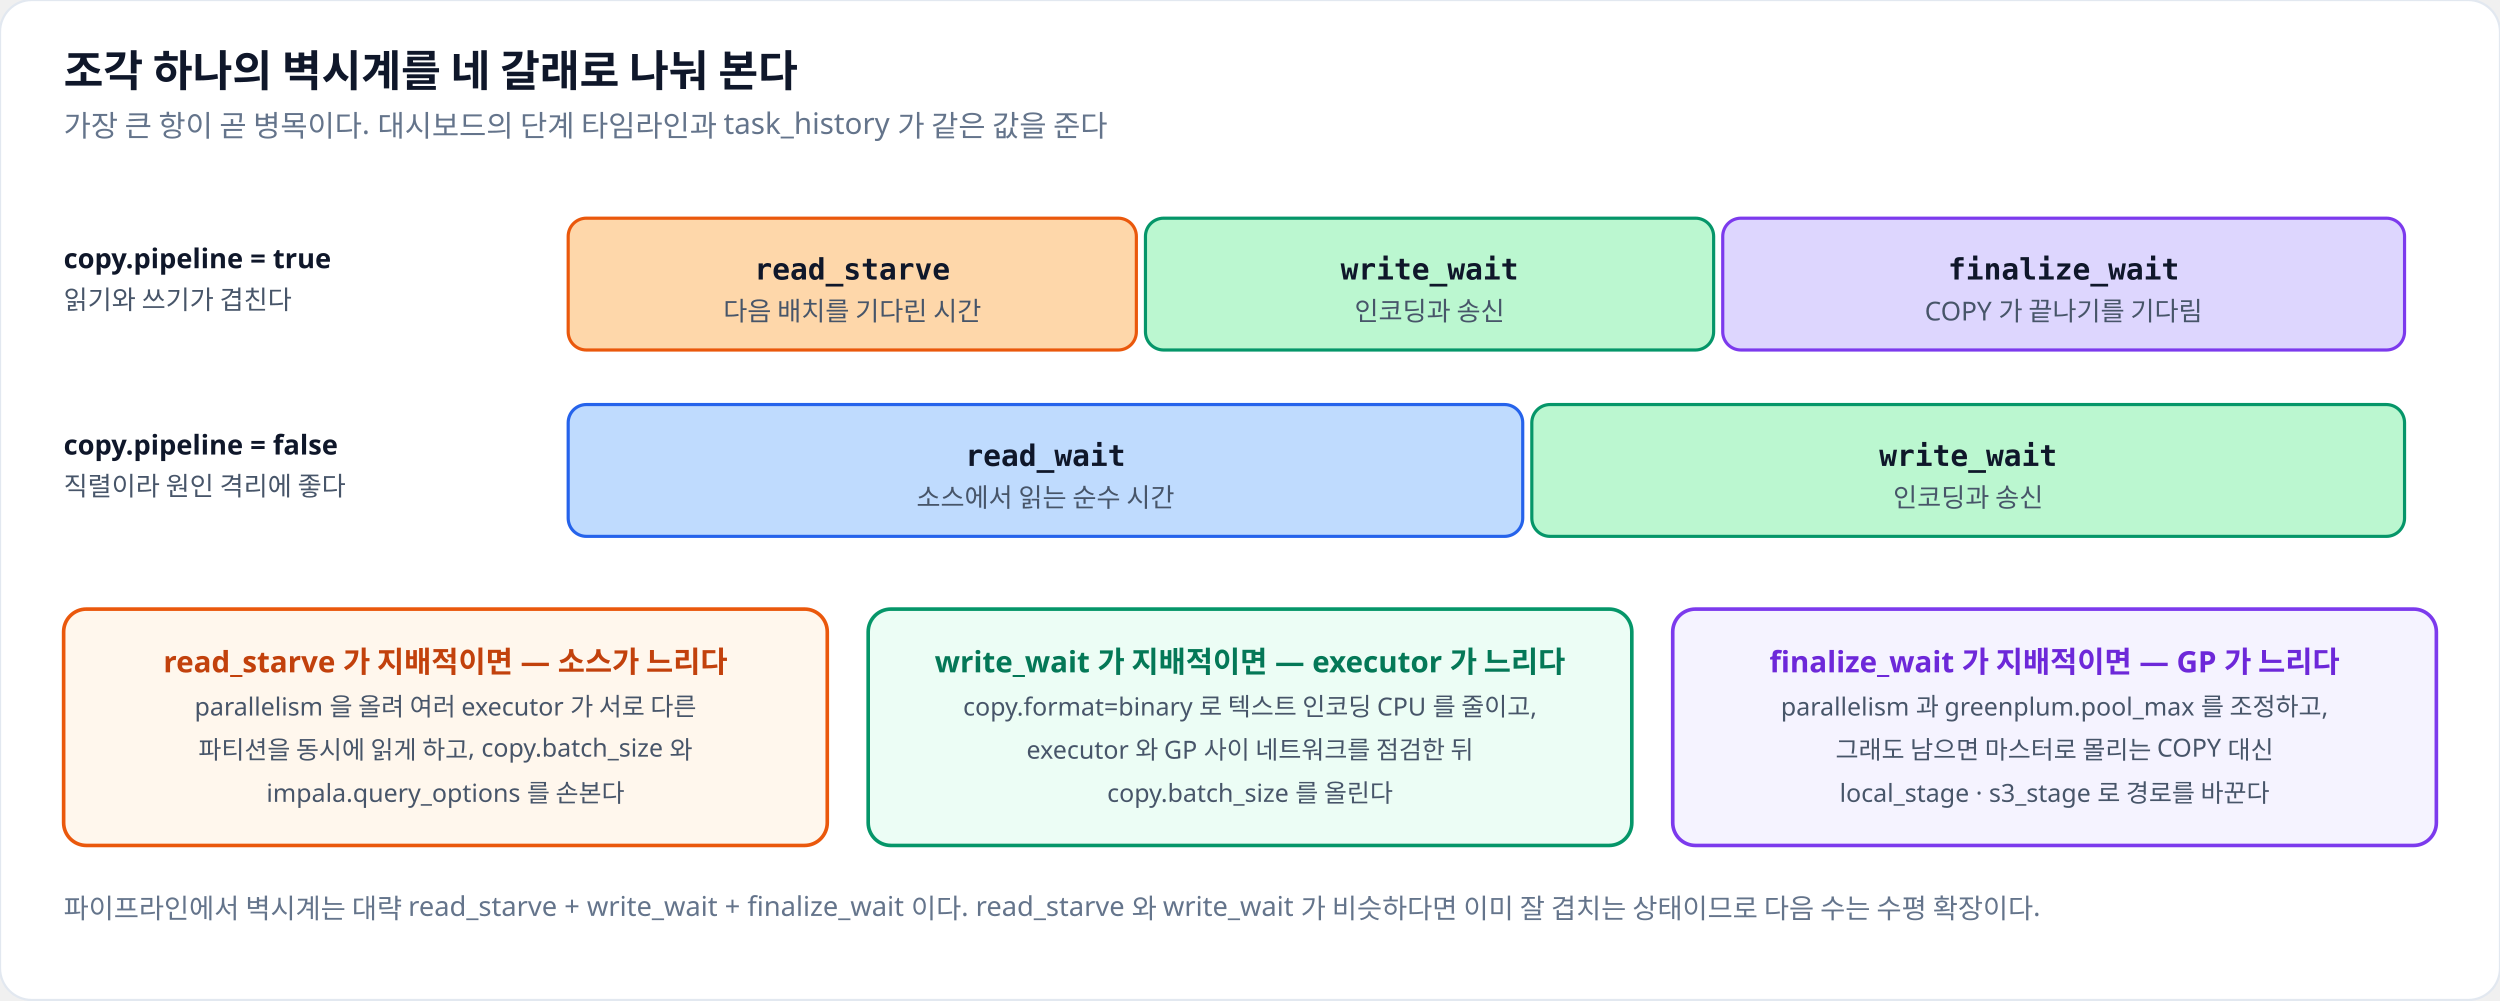
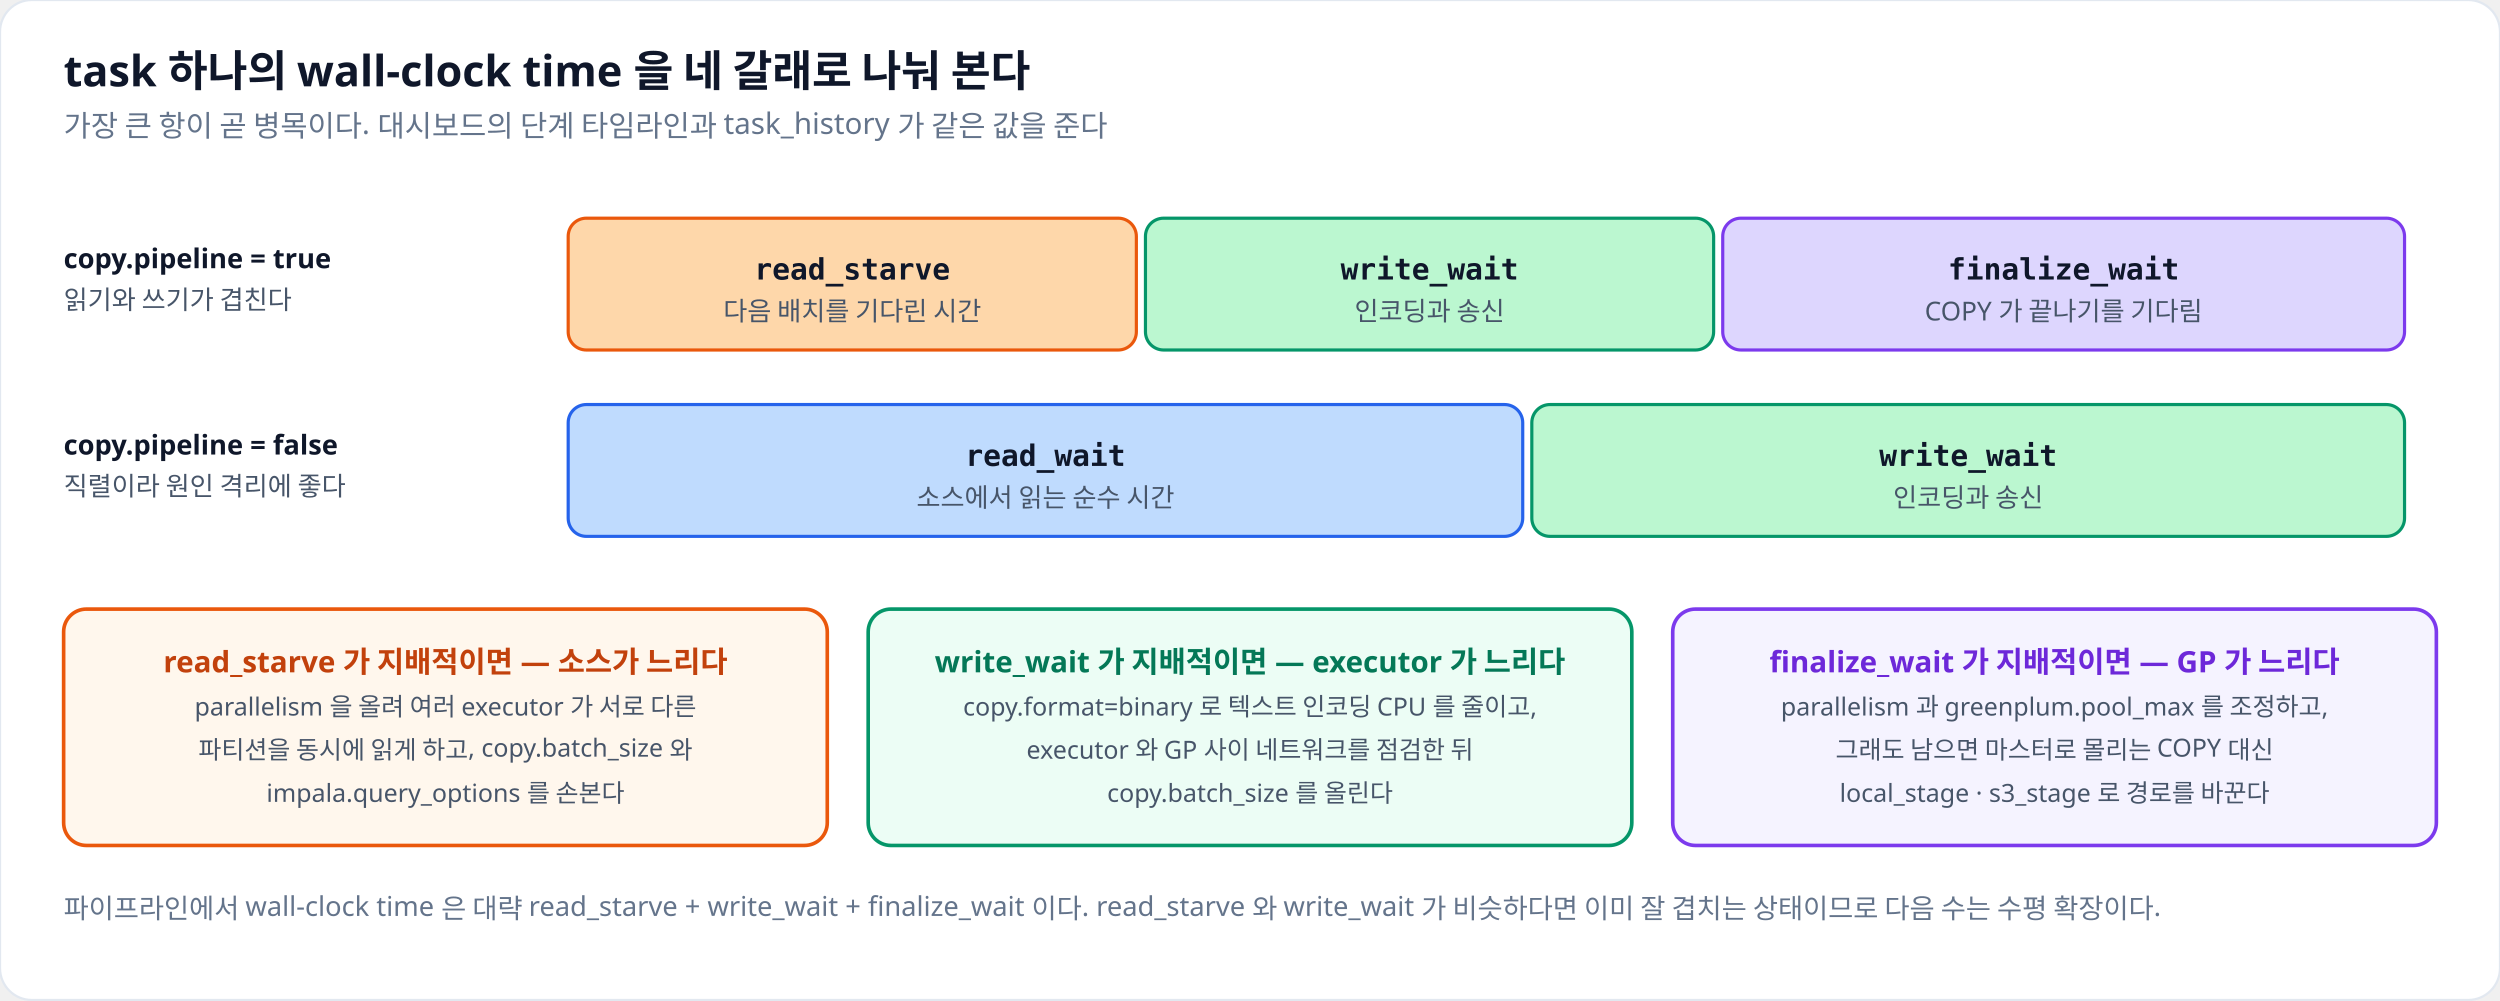
<svg xmlns="http://www.w3.org/2000/svg" viewBox="0 0 1100 440" width="1100" height="440" role="img" font-family="'Noto Sans KR','Apple SD Gothic Neo','Malgun Gothic','Nanum Gothic',sans-serif">
  <defs>
    <marker id="ar" viewBox="0 0 10 10" refX="9" refY="5" markerWidth="7" markerHeight="7" orient="auto-start-reverse">
      <path d="M0 0 L10 5 L0 10 z" fill="#334155" />
    </marker>
    <marker id="arw" viewBox="0 0 10 10" refX="9" refY="5" markerWidth="7" markerHeight="7" orient="auto-start-reverse">
      <path d="M0 0 L10 5 L0 10 z" fill="#0f172a" />
    </marker>
    <marker id="arm" viewBox="0 0 10 10" refX="9" refY="5" markerWidth="7" markerHeight="7" orient="auto-start-reverse">
      <path d="M0 0 L10 5 L0 10 z" fill="#94a3b8" />
    </marker>
  </defs>
  <rect x="0" y="0" width="1100" height="440" rx="14" fill="#ffffff" stroke="#e2e8f0" />
-   <text x="28" y="38" font-size="19" font-weight="700" fill="#0f172a">조각 하나의 벽시계를 네 갈래로 나눠 본다</text>
+   <text x="28" y="38" font-size="19" font-weight="700" fill="#0f172a">task 하나의 wall-clock time 을 네 갈래로 나눠 본다</text>
  <text x="28" y="60" font-size="13" fill="#64748b">가장 큰 항이 곧 병목이다. 대시보드의 단계 타임라인과 task_history 가 같은 값을 준다</text>
  <text x="28" y="118" font-size="12" fill="#0f172a" text-anchor="start" font-weight="700">copy.pipeline = true</text>
  <text x="28" y="136" font-size="11.5" fill="#475569" text-anchor="start" font-weight="400">읽기와 쓰기가 겹친다</text>
  <rect x="250" y="96" width="250" height="58" rx="8" fill="#fed7aa" stroke="#ea580c" stroke-width="1.4" />
  <text x="375.0" y="123.0" font-size="13" font-weight="700" fill="#0f172a" text-anchor="middle" font-family="'JetBrains Mono','D2Coding','Consolas',monospace">read_starve</text>
  <text x="375.0" y="141.0" font-size="11.5" fill="#475569" text-anchor="middle">다음 배치를 기다린 시간</text>
  <rect x="504" y="96" width="250" height="58" rx="8" fill="#bbf7d0" stroke="#059669" stroke-width="1.4" />
  <text x="629.0" y="123.0" font-size="13" font-weight="700" fill="#0f172a" text-anchor="middle" font-family="'JetBrains Mono','D2Coding','Consolas',monospace">write_wait</text>
  <text x="629.0" y="141.0" font-size="11.5" fill="#475569" text-anchor="middle">인코딩과 송신</text>
  <rect x="758" y="96" width="300" height="58" rx="8" fill="#ddd6fe" stroke="#7c3aed" stroke-width="1.4" />
  <text x="908.0" y="123.0" font-size="13" font-weight="700" fill="#0f172a" text-anchor="middle" font-family="'JetBrains Mono','D2Coding','Consolas',monospace">finalize_wait</text>
  <text x="908.0" y="141.0" font-size="11.5" fill="#475569" text-anchor="middle">COPY 가 끝나기를 기다림</text>
  <text x="28" y="200" font-size="12" fill="#0f172a" text-anchor="start" font-weight="700">copy.pipeline = false</text>
  <text x="28" y="218" font-size="11.5" fill="#475569" text-anchor="start" font-weight="400">직렬이라 원인 격리에 좋다</text>
  <rect x="250" y="178" width="420" height="58" rx="8" fill="#bfdbfe" stroke="#2563eb" stroke-width="1.4" />
  <text x="460.0" y="205.0" font-size="13" font-weight="700" fill="#0f172a" text-anchor="middle" font-family="'JetBrains Mono','D2Coding','Consolas',monospace">read_wait</text>
  <text x="460.0" y="223.0" font-size="11.5" fill="#475569" text-anchor="middle">소스에서 읽는 순수 시간</text>
  <rect x="674" y="178" width="384" height="58" rx="8" fill="#bbf7d0" stroke="#059669" stroke-width="1.4" />
  <text x="866.0" y="205.0" font-size="13" font-weight="700" fill="#0f172a" text-anchor="middle" font-family="'JetBrains Mono','D2Coding','Consolas',monospace">write_wait</text>
  <text x="866.0" y="223.0" font-size="11.5" fill="#475569" text-anchor="middle">인코딩과 송신</text>
  <rect x="28" y="268" width="336" height="104" rx="10" fill="#fff7ed" stroke="#ea580c" stroke-width="1.6" />
  <text x="196.0" y="295.833" font-size="13" font-weight="700" fill="#c2410c" text-anchor="middle">read_starve 가 지배적이면 — 소스가 느리다</text>
  <text x="196.0" y="314.833" font-size="11" font-weight="400" fill="#475569" text-anchor="middle">parallelism 을 올려 여러 executor 가 서로 다른</text>
  <text x="196.0" y="333.833" font-size="11" font-weight="400" fill="#475569" text-anchor="middle">파티션을 동시에 읽게 하고, copy.batch_size 와</text>
  <text x="196.0" y="352.833" font-size="11" font-weight="400" fill="#475569" text-anchor="middle">impala.query_options 를 손본다</text>
  <rect x="382" y="268" width="336" height="104" rx="10" fill="#ecfdf5" stroke="#059669" stroke-width="1.6" />
  <text x="550.0" y="295.833" font-size="13" font-weight="700" fill="#047857" text-anchor="middle">write_wait 가 지배적이면 — executor 가 느리다</text>
  <text x="550.0" y="314.833" font-size="11" font-weight="400" fill="#475569" text-anchor="middle">copy.format=binary 로 텍스트 인코딩 CPU 를 줄이고,</text>
  <text x="550.0" y="333.833" font-size="11" font-weight="400" fill="#475569" text-anchor="middle">executor 와 GP 사이 네트워크를 점검한 뒤</text>
  <text x="550.0" y="352.833" font-size="11" font-weight="400" fill="#475569" text-anchor="middle">copy.batch_size 를 올린다</text>
  <rect x="736" y="268" width="336" height="104" rx="10" fill="#f5f3ff" stroke="#7c3aed" stroke-width="1.6" />
  <text x="904.0" y="295.833" font-size="13" font-weight="700" fill="#6d28d9" text-anchor="middle">finalize_wait 가 지배적이면 — GP 가 느리다</text>
  <text x="904.0" y="314.833" font-size="11" font-weight="400" fill="#475569" text-anchor="middle">parallelism 과 greenplum.pool_max 를 조정하고,</text>
  <text x="904.0" y="333.833" font-size="11" font-weight="400" fill="#475569" text-anchor="middle">그래도 남으면 마스터로 몰리는 COPY 대신</text>
  <text x="904.0" y="352.833" font-size="11" font-weight="400" fill="#475569" text-anchor="middle">local_stage · s3_stage 로 경로를 바꾼다</text>
-   <text x="28" y="404" font-size="12" fill="#64748b" text-anchor="start" font-weight="400">파이프라인에서 벽시계는 대략 read_starve + write_wait + finalize_wait 이다. read_starve 와 write_wait 가 비슷하다면 이미 잘 겹치는 상태이므로 다음 수는 수평 확장이다.</text>
+   <text x="28" y="404" font-size="12" fill="#64748b" text-anchor="start" font-weight="400">파이프라인에서 wall-clock time 은 대략 read_starve + write_wait + finalize_wait 이다. read_starve 와 write_wait 가 비슷하다면 이미 잘 겹치는 상태이므로 다음 수는 수평 확장이다.</text>
</svg>
